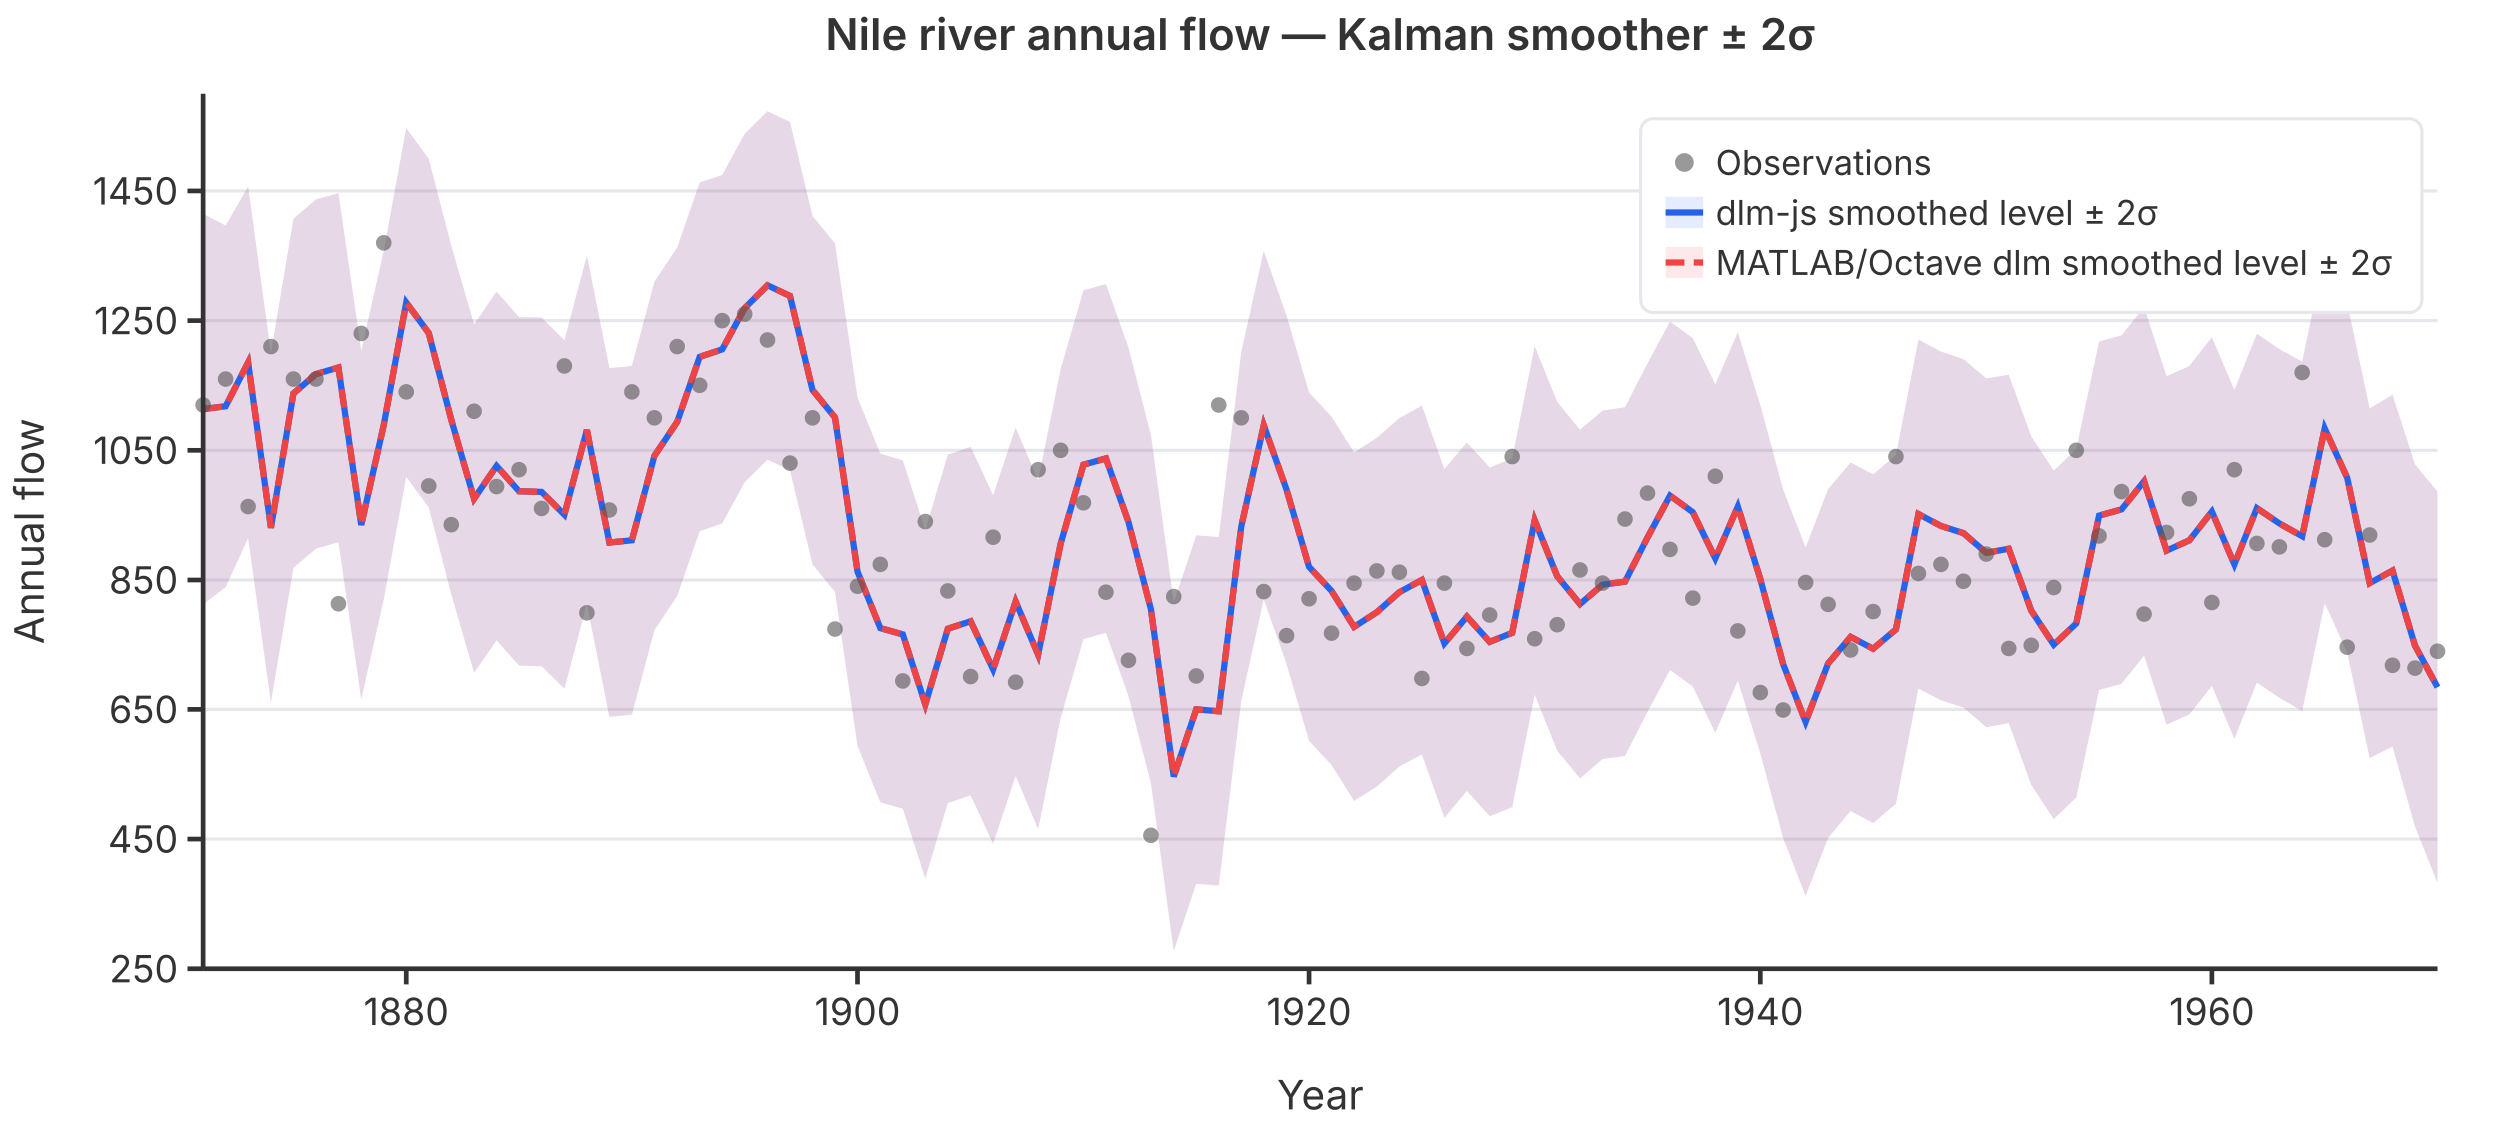
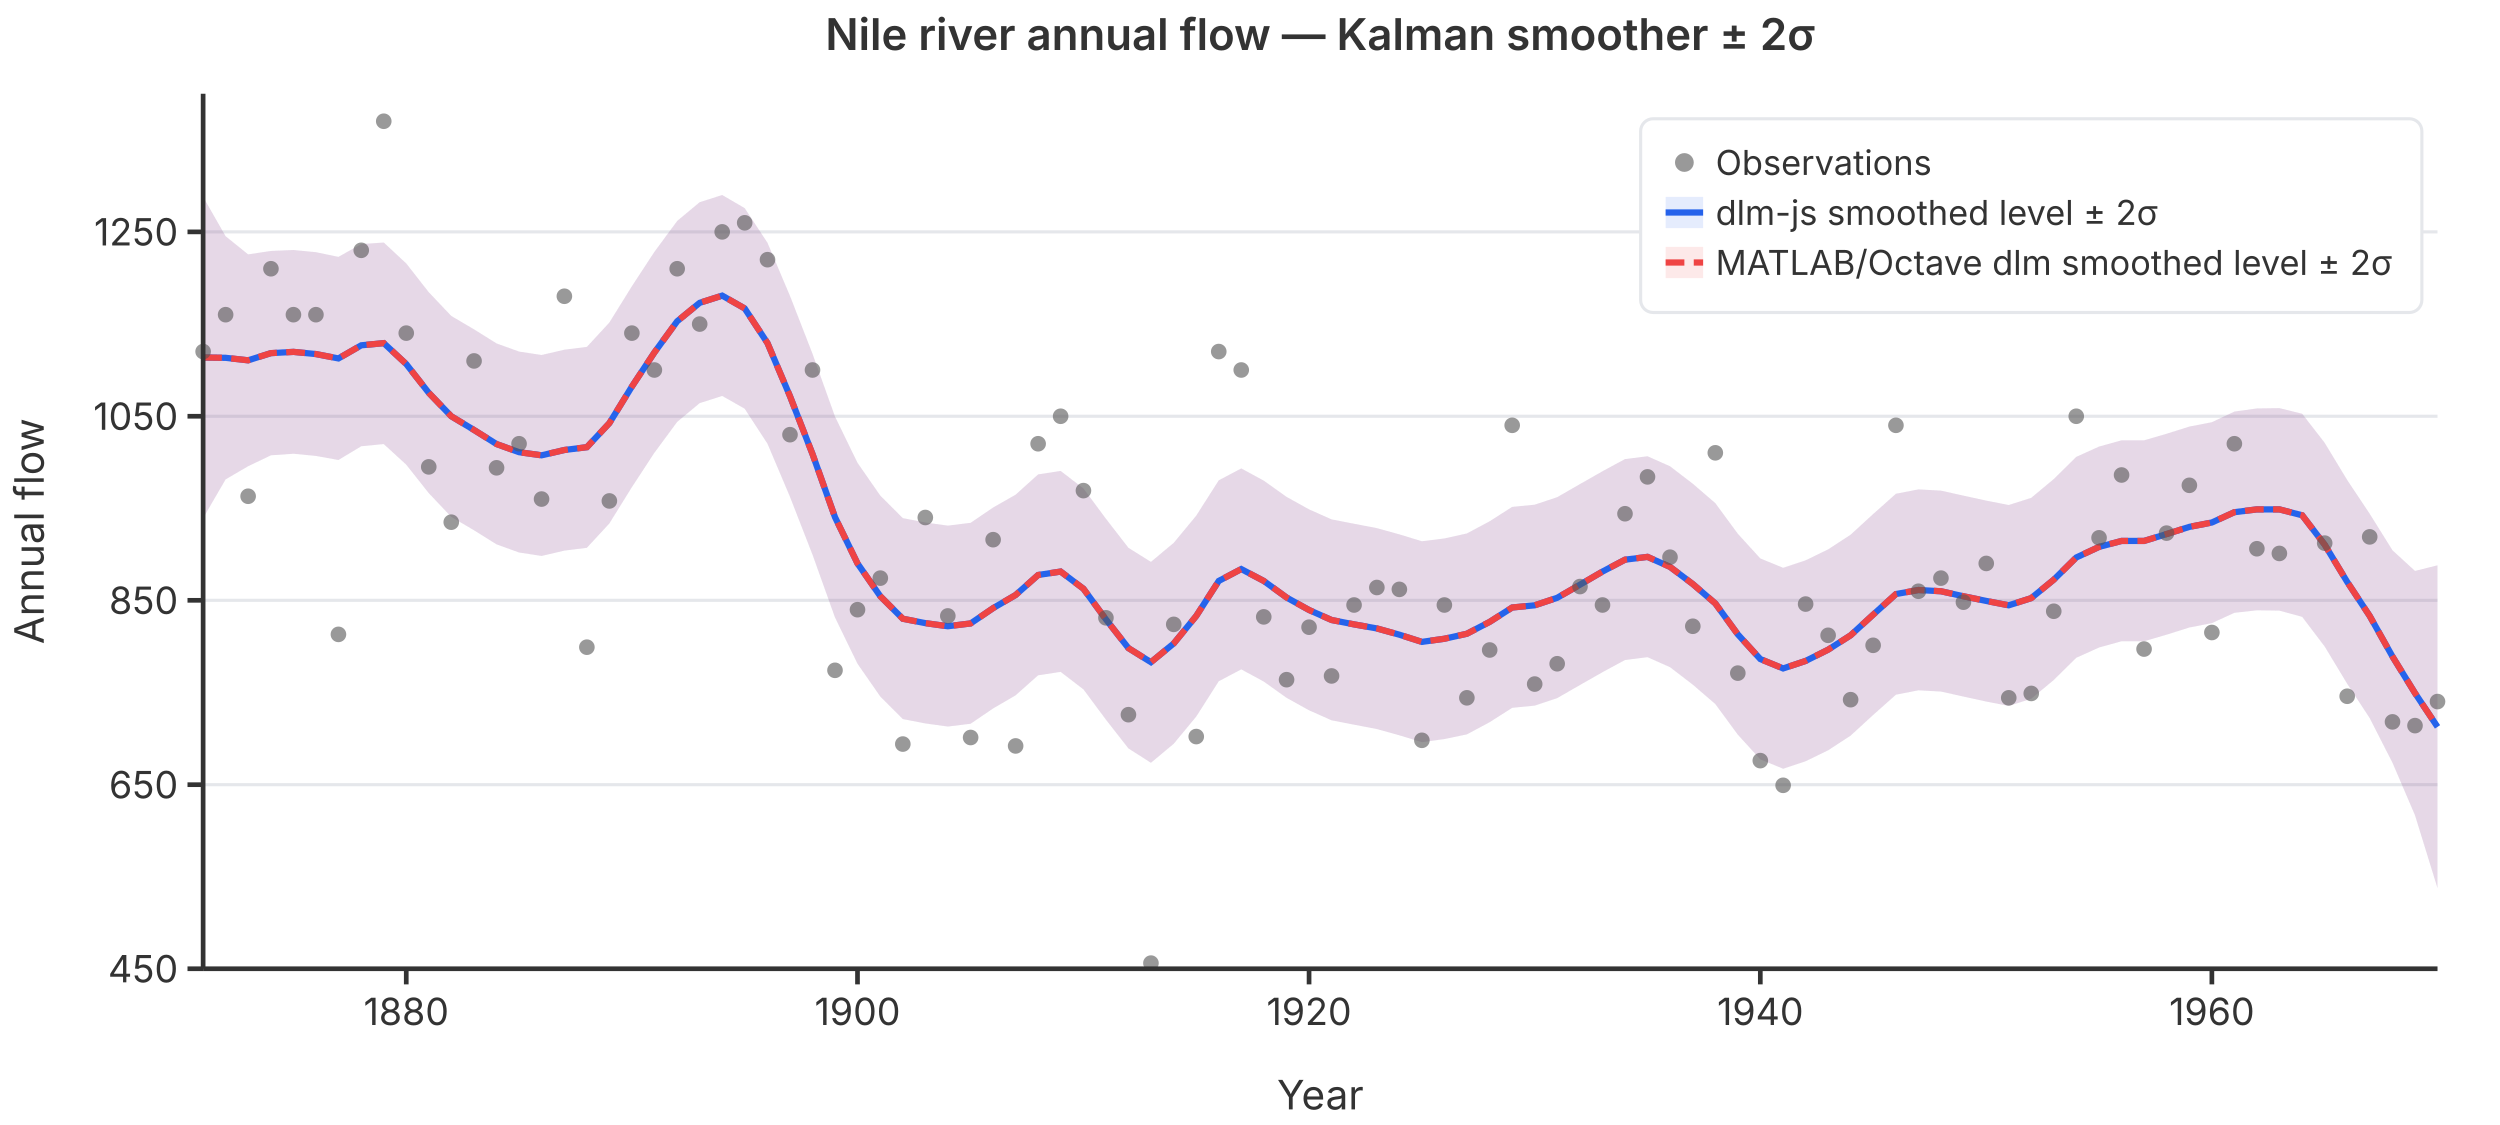
<svg xmlns="http://www.w3.org/2000/svg" viewBox="0 0 800 360" font-family="system-ui,-apple-system,sans-serif" font-size="12">
  <rect width="800" height="360" fill="white" />
  <line x1="65" y1="310.0" x2="780" y2="310.0" stroke="#e5e7eb" stroke-width="1" />
-   <line x1="65" y1="268.5" x2="780" y2="268.5" stroke="#e5e7eb" stroke-width="1" />
-   <line x1="65" y1="227.0" x2="780" y2="227.0" stroke="#e5e7eb" stroke-width="1" />
-   <line x1="65" y1="185.6" x2="780" y2="185.6" stroke="#e5e7eb" stroke-width="1" />
-   <line x1="65" y1="144.1" x2="780" y2="144.1" stroke="#e5e7eb" stroke-width="1" />
-   <line x1="65" y1="102.6" x2="780" y2="102.6" stroke="#e5e7eb" stroke-width="1" />
-   <line x1="65" y1="61.1" x2="780" y2="61.1" stroke="#e5e7eb" stroke-width="1" />
-   <path d="M65.0,68.4L72.2,72.2L79.4,59.7L86.7,113.0L93.9,70.0L101.1,63.8L108.3,61.8L115.6,112.2L122.8,80.2L130.0,41.0L137.2,50.8L144.4,78.6L151.7,103.8L158.9,93.3L166.1,101.5L173.3,101.6L180.6,108.9L187.8,81.8L195.0,117.8L202.2,117.1L209.4,90.2L216.7,79.2L223.9,58.4L231.1,56.0L238.3,42.8L245.6,35.6L252.8,39.0L260.0,69.1L267.2,77.9L274.4,127.2L281.7,145.2L288.9,147.3L296.1,169.6L303.3,145.5L310.6,143.0L317.8,158.5L325.0,136.8L332.2,153.7L339.4,118.2L346.7,92.9L353.9,90.9L361.1,111.2L368.3,139.2L375.6,192.8L382.8,171.3L390.0,171.9L397.2,112.7L404.4,80.3L411.7,101.0L418.9,125.6L426.1,133.3L433.3,144.8L440.6,140.1L447.8,133.8L455.0,129.8L462.2,150.1L469.4,141.6L476.7,149.6L483.9,146.7L491.1,110.8L498.3,128.6L505.6,137.5L512.8,131.4L520.0,130.3L527.2,116.3L534.4,102.9L541.7,108.2L548.9,123.0L556.1,106.3L563.3,129.6L570.6,156.7L577.8,175.2L585.0,156.5L592.2,148.0L599.4,151.8L606.7,145.6L613.9,108.7L621.1,112.5L628.3,114.9L635.6,121.1L642.8,119.9L650.0,139.6L657.2,150.6L664.4,143.7L671.7,109.3L678.9,107.3L686.1,98.2L693.3,120.4L700.6,117.1L707.8,107.9L715.0,124.8L722.2,106.8L729.4,111.7L736.7,115.7L743.9,81.2L751.1,97.0L758.3,130.7L765.6,126.3L772.8,148.6L780.0,157.3L780.0,282.5L772.8,264.5L765.6,238.9L758.3,242.6L751.1,208.8L743.9,193.0L736.7,227.5L729.4,223.3L722.2,218.4L715.0,236.4L707.8,219.5L700.6,228.6L693.3,231.9L686.1,209.8L678.9,218.8L671.7,220.8L664.4,255.2L657.2,262.1L650.0,251.2L642.8,231.4L635.6,232.7L628.3,226.4L621.1,224.1L613.9,220.3L606.7,257.2L599.4,263.4L592.2,259.5L585.0,268.1L577.8,286.7L570.6,268.2L563.3,241.1L556.1,217.8L548.9,234.5L541.7,219.7L534.4,214.4L527.2,227.8L520.0,241.9L512.8,242.9L505.6,249.1L498.3,240.2L491.1,222.3L483.9,258.3L476.7,261.2L469.4,253.1L462.2,261.7L455.0,241.4L447.8,245.3L440.6,251.7L433.3,256.3L426.1,244.8L418.9,237.1L411.7,212.5L404.4,191.8L397.2,224.3L390.0,283.4L382.8,282.8L375.6,304.3L368.3,250.7L361.1,222.7L353.9,202.5L346.7,204.5L339.4,229.8L332.2,265.3L325.0,248.3L317.8,270.0L310.6,254.5L303.3,257.0L296.1,281.1L288.9,258.8L281.7,256.7L274.4,238.7L267.2,189.4L260.0,180.6L252.8,150.5L245.6,147.1L238.3,154.3L231.1,167.5L223.9,170.0L216.7,190.7L209.4,201.7L202.2,228.7L195.0,229.4L187.8,193.3L180.6,220.4L173.3,213.2L166.1,213.0L158.9,204.9L151.7,215.3L144.4,190.1L137.2,162.4L130.0,152.6L122.8,191.8L115.6,223.8L108.3,173.5L101.1,175.6L93.9,181.7L86.7,224.8L79.4,172.2L72.2,187.9L65.0,193.4Z" fill="rgba(37,99,235,0.12)" stroke="none" />
-   <path d="M65.0,68.4L72.2,72.2L79.4,59.7L86.7,113.0L93.9,70.0L101.1,63.8L108.3,61.8L115.6,112.2L122.8,80.2L130.0,41.0L137.2,50.8L144.4,78.6L151.7,103.8L158.9,93.3L166.1,101.5L173.3,101.6L180.6,108.9L187.8,81.8L195.0,117.8L202.2,117.1L209.4,90.2L216.7,79.2L223.9,58.4L231.1,56.0L238.3,42.8L245.6,35.6L252.8,39.0L260.0,69.1L267.2,77.9L274.4,127.2L281.7,145.2L288.9,147.3L296.1,169.6L303.3,145.5L310.6,143.0L317.8,158.5L325.0,136.8L332.2,153.7L339.4,118.2L346.7,92.9L353.9,90.9L361.1,111.2L368.3,139.2L375.6,192.8L382.8,171.3L390.0,171.9L397.2,112.7L404.4,80.3L411.7,101.0L418.9,125.6L426.1,133.3L433.3,144.8L440.6,140.1L447.8,133.8L455.0,129.8L462.2,150.1L469.4,141.6L476.7,149.6L483.9,146.7L491.1,110.8L498.3,128.6L505.6,137.5L512.8,131.4L520.0,130.3L527.2,116.3L534.4,102.9L541.7,108.2L548.9,123.0L556.1,106.3L563.3,129.6L570.6,156.7L577.8,175.2L585.0,156.5L592.2,148.0L599.4,151.8L606.7,145.6L613.9,108.7L621.1,112.5L628.3,114.9L635.6,121.1L642.8,119.9L650.0,139.6L657.2,150.6L664.4,143.7L671.7,109.3L678.9,107.3L686.1,98.2L693.3,120.4L700.6,117.1L707.8,107.9L715.0,124.8L722.2,106.8L729.4,111.7L736.7,115.7L743.9,81.2L751.1,97.0L758.3,130.7L765.6,126.3L772.8,148.6L780.0,157.3L780.0,282.5L772.8,264.5L765.6,238.9L758.3,242.6L751.1,208.8L743.9,193.0L736.7,227.5L729.4,223.3L722.2,218.4L715.0,236.4L707.8,219.5L700.6,228.6L693.3,231.9L686.1,209.8L678.9,218.8L671.7,220.8L664.4,255.2L657.2,262.1L650.0,251.2L642.8,231.4L635.6,232.7L628.3,226.4L621.1,224.1L613.9,220.3L606.7,257.2L599.4,263.4L592.2,259.5L585.0,268.1L577.8,286.7L570.6,268.2L563.3,241.1L556.1,217.8L548.9,234.5L541.7,219.7L534.4,214.4L527.2,227.8L520.0,241.9L512.8,242.9L505.6,249.1L498.3,240.2L491.1,222.3L483.9,258.3L476.7,261.2L469.4,253.1L462.2,261.7L455.0,241.4L447.8,245.3L440.6,251.7L433.3,256.3L426.1,244.8L418.9,237.1L411.7,212.5L404.4,191.8L397.2,224.3L390.0,283.4L382.8,282.8L375.6,304.3L368.3,250.7L361.1,222.7L353.9,202.5L346.7,204.5L339.4,229.8L332.2,265.3L325.0,248.3L317.8,270.0L310.6,254.5L303.3,257.0L296.1,281.1L288.9,258.8L281.7,256.7L274.4,238.7L267.2,189.4L260.0,180.6L252.8,150.5L245.6,147.1L238.3,154.3L231.1,167.5L223.9,170.0L216.7,190.7L209.4,201.7L202.2,228.7L195.0,229.4L187.8,193.3L180.6,220.4L173.3,213.2L166.1,213.0L158.9,204.9L151.7,215.3L144.4,190.1L137.2,162.4L130.0,152.6L122.8,191.8L115.6,223.8L108.3,173.5L101.1,175.6L93.9,181.7L86.7,224.8L79.4,172.2L72.2,187.9L65.0,193.4Z" fill="rgba(239,68,68,0.12)" stroke="none" />
-   <polyline points="65.0,130.9 72.2,130.0 79.4,116.0 86.7,168.9 93.9,125.9 101.1,119.7 108.3,117.6 115.6,168.0 122.8,136.0 130.0,96.8 137.2,106.6 144.4,134.3 151.7,159.6 158.9,149.1 166.1,157.2 173.3,157.4 180.6,164.7 187.8,137.6 195.0,173.6 202.2,172.9 209.4,145.9 216.7,135.0 223.9,114.2 231.1,111.8 238.3,98.6 245.6,91.3 252.8,94.7 260.0,124.8 267.2,133.6 274.4,182.9 281.7,201.0 288.9,203.0 296.1,225.4 303.3,201.2 310.6,198.8 317.8,214.2 325.0,192.5 332.2,209.5 339.4,174.0 346.7,148.7 353.9,146.7 361.1,167.0 368.3,195.0 375.6,248.5 382.8,227.0 390.0,227.6 397.2,168.5 404.4,136.1 411.7,156.7 418.9,181.4 426.1,189.1 433.3,200.6 440.6,195.9 447.8,189.5 455.0,185.6 462.2,205.9 469.4,197.3 476.7,205.4 483.9,202.5 491.1,166.5 498.3,184.4 505.6,193.3 512.8,187.1 520.0,186.1 527.2,172.0 534.4,158.6 541.7,163.9 548.9,178.7 556.1,162.1 563.3,185.3 570.6,212.5 577.8,231.0 585.0,212.3 592.2,203.8 599.4,207.6 606.7,201.4 613.9,164.5 621.1,168.3 628.3,170.6 635.6,176.9 642.8,175.6 650.0,195.4 657.2,206.3 664.4,199.5 671.7,165.0 678.9,163.0 686.1,154.0 693.3,176.2 700.6,172.9 707.8,163.7 715.0,180.6 722.2,162.6 729.4,167.5 736.7,171.6 743.9,137.1 751.1,152.9 758.3,186.6 765.6,182.6 772.8,206.6 780.0,219.9" fill="none" stroke="#2563eb" stroke-width="2" />
-   <polyline points="65.0,130.9 72.2,130.0 79.4,116.0 86.7,168.9 93.9,125.9 101.1,119.7 108.3,117.6 115.6,168.0 122.8,136.0 130.0,96.8 137.2,106.6 144.4,134.3 151.7,159.6 158.9,149.1 166.1,157.2 173.3,157.4 180.6,164.7 187.8,137.6 195.0,173.6 202.2,172.9 209.4,145.9 216.7,135.0 223.9,114.2 231.1,111.8 238.3,98.6 245.6,91.3 252.8,94.7 260.0,124.8 267.2,133.6 274.4,182.9 281.7,201.0 288.9,203.0 296.1,225.4 303.3,201.2 310.6,198.8 317.8,214.2 325.0,192.5 332.2,209.5 339.4,174.0 346.7,148.7 353.9,146.7 361.1,167.0 368.3,195.0 375.6,248.5 382.8,227.0 390.0,227.6 397.2,168.5 404.4,136.1 411.7,156.7 418.9,181.4 426.1,189.1 433.3,200.6 440.6,195.9 447.8,189.5 455.0,185.6 462.2,205.9 469.4,197.3 476.7,205.4 483.9,202.5 491.1,166.5 498.3,184.4 505.6,193.3 512.8,187.1 520.0,186.1 527.2,172.0 534.4,158.6 541.7,163.9 548.9,178.7 556.1,162.1 563.3,185.3 570.6,212.5 577.8,231.0 585.0,212.3 592.2,203.8 599.4,207.6 606.7,201.4 613.9,164.5 621.1,168.3 628.3,170.6 635.6,176.9 642.8,175.6 650.0,195.4 657.2,206.3 664.4,199.5 671.7,165.0 678.9,163.0 686.1,154.0 693.3,176.2 700.6,172.9 707.8,163.7 715.0,180.6 722.2,162.6 729.4,167.5 736.7,171.6 743.9,137.1 751.1,152.9 758.3,186.6 765.6,182.6 772.8,206.6 780.0,219.9" fill="none" stroke="#ef4444" stroke-width="2" stroke-dasharray="6,3" />
-   <circle cx="65.0" cy="129.6" r="2.5" fill="#555" opacity="0.6" />
-   <circle cx="72.2" cy="121.3" r="2.5" fill="#555" opacity="0.6" />
-   <circle cx="79.4" cy="162.1" r="2.5" fill="#555" opacity="0.6" />
-   <circle cx="86.7" cy="110.9" r="2.5" fill="#555" opacity="0.6" />
-   <circle cx="93.9" cy="121.3" r="2.5" fill="#555" opacity="0.6" />
-   <circle cx="101.1" cy="121.3" r="2.5" fill="#555" opacity="0.6" />
-   <circle cx="108.3" cy="193.2" r="2.5" fill="#555" opacity="0.6" />
-   <circle cx="115.6" cy="106.7" r="2.5" fill="#555" opacity="0.6" />
-   <circle cx="122.8" cy="77.7" r="2.5" fill="#555" opacity="0.6" />
-   <circle cx="130.0" cy="125.4" r="2.5" fill="#555" opacity="0.6" />
-   <circle cx="137.2" cy="155.5" r="2.5" fill="#555" opacity="0.6" />
-   <circle cx="144.4" cy="167.9" r="2.5" fill="#555" opacity="0.6" />
-   <circle cx="151.7" cy="131.6" r="2.5" fill="#555" opacity="0.6" />
-   <circle cx="158.9" cy="155.7" r="2.5" fill="#555" opacity="0.6" />
-   <circle cx="166.1" cy="150.3" r="2.5" fill="#555" opacity="0.6" />
-   <circle cx="173.3" cy="162.7" r="2.5" fill="#555" opacity="0.6" />
-   <circle cx="180.6" cy="117.1" r="2.5" fill="#555" opacity="0.6" />
-   <circle cx="187.8" cy="196.1" r="2.5" fill="#555" opacity="0.6" />
-   <circle cx="195.0" cy="163.2" r="2.5" fill="#555" opacity="0.6" />
-   <circle cx="202.2" cy="125.4" r="2.5" fill="#555" opacity="0.6" />
-   <circle cx="209.4" cy="133.7" r="2.5" fill="#555" opacity="0.6" />
-   <circle cx="216.7" cy="110.9" r="2.5" fill="#555" opacity="0.6" />
-   <circle cx="223.9" cy="123.3" r="2.5" fill="#555" opacity="0.6" />
-   <circle cx="231.1" cy="102.6" r="2.5" fill="#555" opacity="0.6" />
-   <circle cx="238.3" cy="100.5" r="2.5" fill="#555" opacity="0.6" />
-   <circle cx="245.6" cy="108.8" r="2.5" fill="#555" opacity="0.6" />
-   <circle cx="252.8" cy="148.2" r="2.5" fill="#555" opacity="0.6" />
-   <circle cx="260.0" cy="133.7" r="2.5" fill="#555" opacity="0.6" />
-   <circle cx="267.2" cy="201.3" r="2.5" fill="#555" opacity="0.6" />
-   <circle cx="274.4" cy="187.6" r="2.5" fill="#555" opacity="0.6" />
-   <circle cx="281.7" cy="180.6" r="2.5" fill="#555" opacity="0.6" />
-   <circle cx="288.9" cy="217.9" r="2.5" fill="#555" opacity="0.6" />
-   <circle cx="296.1" cy="166.9" r="2.5" fill="#555" opacity="0.6" />
-   <circle cx="303.3" cy="189.1" r="2.5" fill="#555" opacity="0.6" />
-   <circle cx="310.6" cy="216.5" r="2.5" fill="#555" opacity="0.6" />
-   <circle cx="317.8" cy="171.9" r="2.5" fill="#555" opacity="0.6" />
-   <circle cx="325.0" cy="218.3" r="2.5" fill="#555" opacity="0.6" />
-   <circle cx="332.2" cy="150.3" r="2.5" fill="#555" opacity="0.6" />
-   <circle cx="339.4" cy="144.1" r="2.5" fill="#555" opacity="0.6" />
-   <circle cx="346.7" cy="160.9" r="2.5" fill="#555" opacity="0.6" />
-   <circle cx="353.9" cy="189.5" r="2.5" fill="#555" opacity="0.6" />
-   <circle cx="361.1" cy="211.3" r="2.5" fill="#555" opacity="0.6" />
-   <circle cx="368.3" cy="267.3" r="2.5" fill="#555" opacity="0.6" />
-   <circle cx="375.6" cy="190.9" r="2.5" fill="#555" opacity="0.6" />
-   <circle cx="382.8" cy="216.3" r="2.5" fill="#555" opacity="0.6" />
-   <circle cx="390.0" cy="129.6" r="2.5" fill="#555" opacity="0.6" />
-   <circle cx="397.2" cy="133.7" r="2.5" fill="#555" opacity="0.6" />
-   <circle cx="404.4" cy="189.3" r="2.5" fill="#555" opacity="0.6" />
-   <circle cx="411.7" cy="203.4" r="2.5" fill="#555" opacity="0.6" />
-   <circle cx="418.9" cy="191.6" r="2.5" fill="#555" opacity="0.6" />
-   <circle cx="426.1" cy="202.6" r="2.5" fill="#555" opacity="0.6" />
-   <circle cx="433.3" cy="186.6" r="2.5" fill="#555" opacity="0.6" />
-   <circle cx="440.6" cy="182.7" r="2.5" fill="#555" opacity="0.6" />
-   <circle cx="447.8" cy="183.1" r="2.5" fill="#555" opacity="0.6" />
-   <circle cx="455.0" cy="217.1" r="2.5" fill="#555" opacity="0.6" />
-   <circle cx="462.2" cy="186.6" r="2.5" fill="#555" opacity="0.6" />
-   <circle cx="469.4" cy="207.5" r="2.5" fill="#555" opacity="0.6" />
-   <circle cx="476.7" cy="196.8" r="2.5" fill="#555" opacity="0.6" />
-   <circle cx="483.9" cy="146.1" r="2.5" fill="#555" opacity="0.6" />
-   <circle cx="491.1" cy="204.4" r="2.5" fill="#555" opacity="0.6" />
-   <circle cx="498.3" cy="199.9" r="2.5" fill="#555" opacity="0.6" />
-   <circle cx="505.6" cy="182.4" r="2.5" fill="#555" opacity="0.6" />
-   <circle cx="512.8" cy="186.6" r="2.5" fill="#555" opacity="0.6" />
-   <circle cx="520.0" cy="166.1" r="2.5" fill="#555" opacity="0.6" />
-   <circle cx="527.2" cy="157.8" r="2.5" fill="#555" opacity="0.6" />
-   <circle cx="534.4" cy="175.8" r="2.5" fill="#555" opacity="0.6" />
-   <circle cx="541.7" cy="191.4" r="2.5" fill="#555" opacity="0.6" />
-   <circle cx="548.9" cy="152.4" r="2.5" fill="#555" opacity="0.6" />
-   <circle cx="556.1" cy="201.9" r="2.5" fill="#555" opacity="0.6" />
-   <circle cx="563.3" cy="221.6" r="2.5" fill="#555" opacity="0.6" />
-   <circle cx="570.6" cy="227.2" r="2.5" fill="#555" opacity="0.6" />
-   <circle cx="577.8" cy="186.4" r="2.5" fill="#555" opacity="0.6" />
-   <circle cx="585.0" cy="193.4" r="2.5" fill="#555" opacity="0.6" />
-   <circle cx="592.2" cy="208.0" r="2.5" fill="#555" opacity="0.6" />
-   <circle cx="599.4" cy="195.7" r="2.5" fill="#555" opacity="0.6" />
-   <circle cx="606.7" cy="146.1" r="2.5" fill="#555" opacity="0.6" />
-   <circle cx="613.9" cy="183.5" r="2.5" fill="#555" opacity="0.6" />
-   <circle cx="621.1" cy="180.6" r="2.5" fill="#555" opacity="0.6" />
-   <circle cx="628.3" cy="186.0" r="2.5" fill="#555" opacity="0.6" />
-   <circle cx="635.6" cy="177.3" r="2.5" fill="#555" opacity="0.6" />
-   <circle cx="642.8" cy="207.5" r="2.5" fill="#555" opacity="0.6" />
-   <circle cx="650.0" cy="206.5" r="2.5" fill="#555" opacity="0.6" />
-   <circle cx="657.2" cy="188.0" r="2.5" fill="#555" opacity="0.6" />
-   <circle cx="664.4" cy="144.1" r="2.5" fill="#555" opacity="0.6" />
-   <circle cx="671.7" cy="171.5" r="2.5" fill="#555" opacity="0.6" />
-   <circle cx="678.9" cy="157.3" r="2.5" fill="#555" opacity="0.6" />
-   <circle cx="686.1" cy="196.5" r="2.5" fill="#555" opacity="0.6" />
-   <circle cx="693.3" cy="170.4" r="2.5" fill="#555" opacity="0.6" />
-   <circle cx="700.6" cy="159.6" r="2.5" fill="#555" opacity="0.6" />
-   <circle cx="707.8" cy="192.8" r="2.5" fill="#555" opacity="0.6" />
-   <circle cx="715.0" cy="150.3" r="2.5" fill="#555" opacity="0.6" />
-   <circle cx="722.2" cy="173.9" r="2.5" fill="#555" opacity="0.6" />
-   <circle cx="729.4" cy="175.0" r="2.5" fill="#555" opacity="0.6" />
-   <circle cx="736.7" cy="119.2" r="2.5" fill="#555" opacity="0.6" />
-   <circle cx="743.9" cy="172.7" r="2.5" fill="#555" opacity="0.6" />
-   <circle cx="751.1" cy="207.1" r="2.5" fill="#555" opacity="0.6" />
-   <circle cx="758.3" cy="171.2" r="2.5" fill="#555" opacity="0.6" />
-   <circle cx="765.6" cy="212.9" r="2.5" fill="#555" opacity="0.6" />
-   <circle cx="772.8" cy="213.8" r="2.5" fill="#555" opacity="0.6" />
-   <circle cx="780.0" cy="208.4" r="2.5" fill="#555" opacity="0.6" />
+   <line x1="65" y1="251.1" x2="780" y2="251.1" stroke="#e5e7eb" stroke-width="1" />
+   <line x1="65" y1="192.1" x2="780" y2="192.1" stroke="#e5e7eb" stroke-width="1" />
+   <line x1="65" y1="133.2" x2="780" y2="133.2" stroke="#e5e7eb" stroke-width="1" />
+   <line x1="65" y1="74.2" x2="780" y2="74.2" stroke="#e5e7eb" stroke-width="1" />
+   <path d="M65.0,63.0L72.2,75.6L79.4,81.4L86.7,80.3L93.9,80.0L101.1,80.7L108.3,82.2L115.6,78.1L122.8,77.6L130.0,84.3L137.2,93.5L144.4,101.1L151.7,105.4L158.9,109.9L166.1,112.5L173.3,113.6L180.6,111.9L187.8,111.0L195.0,103.2L202.2,91.6L209.4,80.6L216.7,70.7L223.9,64.7L231.1,62.4L238.3,66.6L245.6,77.7L252.8,94.7L260.0,113.2L267.2,133.3L274.4,148.1L281.7,158.6L288.9,165.8L296.1,167.2L303.3,168.2L310.6,167.3L317.8,162.4L325.0,158.3L332.2,151.8L339.4,150.7L346.7,156.3L353.9,166.0L361.1,175.3L368.3,179.8L375.6,173.7L382.8,165.0L390.0,153.7L397.2,149.9L404.4,153.8L411.7,159.0L418.9,163.0L426.1,166.2L433.3,167.6L440.6,169.0L447.8,171.0L455.0,173.2L462.2,172.3L469.4,170.7L476.7,166.8L483.9,162.2L491.1,161.5L498.3,159.1L505.6,154.9L512.8,150.8L520.0,146.9L527.2,146.0L534.4,149.2L541.7,154.8L548.9,161.0L556.1,170.8L563.3,178.7L570.6,181.7L577.8,179.3L585.0,175.8L592.2,171.1L599.4,164.5L606.7,158.0L613.9,156.6L621.1,157.0L628.3,158.6L635.6,160.2L642.8,161.6L650.0,159.3L657.2,153.3L664.4,146.2L671.7,142.9L678.9,140.9L686.1,140.9L693.3,138.8L700.6,136.5L707.8,135.1L715.0,131.7L722.2,130.7L729.4,130.6L736.7,132.4L743.9,141.7L751.1,153.6L758.3,164.4L765.6,176.1L772.8,182.7L780.0,180.9L780.0,284.2L772.8,260.9L765.6,244.1L758.3,229.8L751.1,218.8L743.9,206.9L736.7,197.4L729.4,195.4L722.2,195.3L715.0,196.1L707.8,199.4L700.6,200.8L693.3,203.1L686.1,205.2L678.9,205.2L671.7,207.2L664.4,210.5L657.2,217.6L650.0,223.6L642.8,225.9L635.6,224.5L628.3,222.9L621.1,221.3L613.9,220.9L606.7,222.3L599.4,228.8L592.2,235.4L585.0,240.1L577.8,243.6L570.6,246.0L563.3,243.0L556.1,235.1L548.9,225.3L541.7,219.1L534.4,213.5L527.2,210.3L520.0,211.2L512.8,215.1L505.6,219.2L498.3,223.4L491.1,225.8L483.9,226.5L476.7,231.1L469.4,235.0L462.2,236.5L455.0,237.5L447.8,235.3L440.6,233.3L433.3,231.9L426.1,230.5L418.9,227.3L411.7,223.3L404.4,218.1L397.2,214.2L390.0,218.0L382.8,229.3L375.6,238.0L368.3,244.1L361.1,239.5L353.9,230.3L346.7,220.6L339.4,215.0L332.2,216.1L325.0,222.5L317.8,226.7L310.6,231.6L303.3,232.5L296.1,231.5L288.9,230.1L281.7,222.9L274.4,212.4L267.2,197.6L260.0,177.5L252.8,159.0L245.6,142.0L238.3,130.8L231.1,126.7L223.9,129.0L216.7,135.0L209.4,144.9L202.2,155.9L195.0,167.5L187.8,175.3L180.6,176.2L173.3,177.9L166.1,176.8L158.9,174.2L151.7,169.7L144.4,165.4L137.2,157.8L130.0,148.7L122.8,142.1L115.6,142.8L108.3,147.2L101.1,145.9L93.9,145.2L86.7,145.7L79.4,149.2L72.2,153.4L65.0,165.8Z" fill="rgba(37,99,235,0.12)" stroke="none" />
+   <path d="M65.0,63.0L72.2,75.6L79.4,81.4L86.7,80.3L93.9,80.0L101.1,80.7L108.3,82.2L115.6,78.1L122.8,77.6L130.0,84.3L137.2,93.5L144.4,101.1L151.7,105.4L158.9,109.9L166.1,112.5L173.3,113.6L180.6,111.9L187.8,111.0L195.0,103.2L202.2,91.6L209.4,80.6L216.7,70.7L223.9,64.7L231.1,62.4L238.3,66.6L245.6,77.7L252.8,94.7L260.0,113.2L267.2,133.3L274.4,148.1L281.7,158.6L288.9,165.8L296.1,167.2L303.3,168.2L310.6,167.3L317.8,162.4L325.0,158.3L332.2,151.8L339.4,150.7L346.7,156.3L353.9,166.0L361.1,175.3L368.3,179.8L375.6,173.7L382.8,165.0L390.0,153.7L397.2,149.9L404.4,153.8L411.7,159.0L418.9,163.0L426.1,166.2L433.3,167.6L440.6,169.0L447.8,171.0L455.0,173.2L462.2,172.3L469.4,170.7L476.7,166.8L483.9,162.2L491.1,161.5L498.3,159.1L505.6,154.9L512.8,150.8L520.0,146.9L527.2,146.0L534.4,149.2L541.7,154.8L548.9,161.0L556.1,170.8L563.3,178.7L570.6,181.7L577.8,179.3L585.0,175.8L592.2,171.1L599.4,164.5L606.7,158.0L613.9,156.6L621.1,157.0L628.3,158.6L635.6,160.2L642.8,161.6L650.0,159.3L657.2,153.3L664.4,146.2L671.7,142.9L678.9,140.9L686.1,140.9L693.3,138.8L700.6,136.5L707.8,135.1L715.0,131.7L722.2,130.7L729.4,130.6L736.7,132.4L743.9,141.7L751.1,153.6L758.3,164.4L765.6,176.1L772.8,182.7L780.0,180.9L780.0,284.2L772.8,260.9L765.6,244.1L758.3,229.8L751.1,218.8L743.9,206.9L736.7,197.4L729.4,195.4L722.2,195.3L715.0,196.1L707.8,199.4L700.6,200.8L693.3,203.1L686.1,205.2L678.9,205.2L671.7,207.2L664.4,210.5L657.2,217.6L650.0,223.6L642.8,225.9L635.6,224.5L628.3,222.9L621.1,221.3L613.9,220.9L606.7,222.3L599.4,228.8L592.2,235.4L585.0,240.1L577.8,243.6L570.6,246.0L563.3,243.0L556.1,235.1L548.9,225.3L541.7,219.1L534.4,213.5L527.2,210.3L520.0,211.2L512.8,215.1L505.6,219.2L498.3,223.4L491.1,225.8L483.9,226.5L476.7,231.1L469.4,235.0L462.2,236.5L455.0,237.5L447.8,235.3L440.6,233.3L433.3,231.9L426.1,230.5L418.9,227.3L411.7,223.3L404.4,218.1L397.2,214.2L390.0,218.0L382.8,229.3L375.6,238.0L368.3,244.1L361.1,239.5L353.9,230.3L346.7,220.6L339.4,215.0L332.2,216.1L325.0,222.5L317.8,226.7L310.6,231.6L303.3,232.5L296.1,231.5L288.9,230.1L281.7,222.9L274.4,212.4L267.2,197.6L260.0,177.5L252.8,159.0L245.6,142.0L238.3,130.8L231.1,126.7L223.9,129.0L216.7,135.0L209.4,144.9L202.2,155.9L195.0,167.5L187.8,175.3L180.6,176.2L173.3,177.9L166.1,176.8L158.9,174.2L151.7,169.7L144.4,165.4L137.2,157.8L130.0,148.7L122.8,142.1L115.6,142.8L108.3,147.2L101.1,145.9L93.9,145.2L86.7,145.7L79.4,149.2L72.2,153.4L65.0,165.8Z" fill="rgba(239,68,68,0.12)" stroke="none" />
+   <polyline points="65.0,114.4 72.2,114.5 79.4,115.3 86.7,113.0 93.9,112.6 101.1,113.3 108.3,114.7 115.6,110.5 122.8,109.8 130.0,116.5 137.2,125.7 144.4,133.2 151.7,137.6 158.9,142.1 166.1,144.7 173.3,145.7 180.6,144.0 187.8,143.1 195.0,135.4 202.2,123.7 209.4,112.8 216.7,102.8 223.9,96.9 231.1,94.6 238.3,98.7 245.6,109.8 252.8,126.8 260.0,145.3 267.2,165.5 274.4,180.3 281.7,190.8 288.9,198.0 296.1,199.4 303.3,200.4 310.6,199.5 317.8,194.6 325.0,190.4 332.2,184.0 339.4,182.9 346.7,188.4 353.9,198.2 361.1,207.4 368.3,211.9 375.6,205.9 382.8,197.1 390.0,185.9 397.2,182.1 404.4,185.9 411.7,191.2 418.9,195.2 426.1,198.4 433.3,199.8 440.6,201.1 447.8,203.1 455.0,205.4 462.2,204.4 469.4,202.8 476.7,199.0 483.9,194.4 491.1,193.7 498.3,191.3 505.6,187.1 512.8,182.9 520.0,179.1 527.2,178.2 534.4,181.4 541.7,186.9 548.9,193.1 556.1,203.0 563.3,210.9 570.6,213.9 577.8,211.5 585.0,207.9 592.2,203.3 599.4,196.7 606.7,190.1 613.9,188.8 621.1,189.2 628.3,190.8 635.6,192.3 642.8,193.7 650.0,191.4 657.2,185.5 664.4,178.4 671.7,175.0 678.9,173.1 686.1,173.1 693.3,170.9 700.6,168.6 707.8,167.2 715.0,163.9 722.2,163.0 729.4,163.0 736.7,164.9 743.9,174.3 751.1,186.2 758.3,197.1 765.6,210.1 772.8,221.8 780.0,232.6" fill="none" stroke="#2563eb" stroke-width="2" />
+   <polyline points="65.0,114.4 72.2,114.5 79.4,115.3 86.7,113.0 93.9,112.6 101.1,113.3 108.3,114.7 115.6,110.5 122.8,109.8 130.0,116.5 137.2,125.7 144.4,133.2 151.7,137.6 158.9,142.1 166.1,144.7 173.3,145.7 180.6,144.0 187.8,143.1 195.0,135.4 202.2,123.7 209.4,112.8 216.7,102.8 223.9,96.9 231.1,94.6 238.3,98.7 245.6,109.8 252.8,126.8 260.0,145.3 267.2,165.5 274.4,180.3 281.7,190.8 288.9,198.0 296.1,199.4 303.3,200.4 310.6,199.5 317.8,194.6 325.0,190.4 332.2,184.0 339.4,182.9 346.7,188.4 353.9,198.2 361.1,207.4 368.3,211.9 375.6,205.9 382.8,197.1 390.0,185.9 397.2,182.1 404.4,185.9 411.7,191.2 418.9,195.2 426.1,198.4 433.3,199.8 440.6,201.1 447.8,203.1 455.0,205.4 462.2,204.4 469.4,202.8 476.7,199.0 483.9,194.4 491.1,193.7 498.3,191.3 505.6,187.1 512.8,182.9 520.0,179.1 527.2,178.2 534.4,181.4 541.7,186.9 548.9,193.1 556.1,203.0 563.3,210.9 570.6,213.9 577.8,211.5 585.0,207.9 592.2,203.3 599.4,196.7 606.7,190.1 613.9,188.8 621.1,189.2 628.3,190.8 635.6,192.3 642.8,193.7 650.0,191.4 657.2,185.5 664.4,178.4 671.7,175.0 678.9,173.1 686.1,173.1 693.3,170.9 700.6,168.6 707.8,167.2 715.0,163.9 722.2,163.0 729.4,163.0 736.7,164.9 743.9,174.3 751.1,186.2 758.3,197.1 765.6,210.1 772.8,221.8 780.0,232.6" fill="none" stroke="#ef4444" stroke-width="2" stroke-dasharray="6,3" />
+   <circle cx="65.0" cy="112.5" r="2.5" fill="#555" opacity="0.6" />
+   <circle cx="72.2" cy="100.7" r="2.5" fill="#555" opacity="0.6" />
+   <circle cx="79.4" cy="158.8" r="2.5" fill="#555" opacity="0.6" />
+   <circle cx="86.7" cy="86.0" r="2.5" fill="#555" opacity="0.6" />
+   <circle cx="93.9" cy="100.7" r="2.5" fill="#555" opacity="0.6" />
+   <circle cx="101.1" cy="100.7" r="2.5" fill="#555" opacity="0.6" />
+   <circle cx="108.3" cy="203.0" r="2.5" fill="#555" opacity="0.6" />
+   <circle cx="115.6" cy="80.1" r="2.5" fill="#555" opacity="0.6" />
+   <circle cx="122.8" cy="38.8" r="2.5" fill="#555" opacity="0.6" />
+   <circle cx="130.0" cy="106.6" r="2.5" fill="#555" opacity="0.6" />
+   <circle cx="137.2" cy="149.4" r="2.5" fill="#555" opacity="0.6" />
+   <circle cx="144.4" cy="167.1" r="2.5" fill="#555" opacity="0.6" />
+   <circle cx="151.7" cy="115.5" r="2.5" fill="#555" opacity="0.6" />
+   <circle cx="158.9" cy="149.7" r="2.5" fill="#555" opacity="0.6" />
+   <circle cx="166.1" cy="142.0" r="2.5" fill="#555" opacity="0.6" />
+   <circle cx="173.3" cy="159.7" r="2.5" fill="#555" opacity="0.6" />
+   <circle cx="180.6" cy="94.8" r="2.5" fill="#555" opacity="0.6" />
+   <circle cx="187.8" cy="207.1" r="2.5" fill="#555" opacity="0.6" />
+   <circle cx="195.0" cy="160.3" r="2.5" fill="#555" opacity="0.6" />
+   <circle cx="202.2" cy="106.6" r="2.5" fill="#555" opacity="0.6" />
+   <circle cx="209.4" cy="118.4" r="2.5" fill="#555" opacity="0.6" />
+   <circle cx="216.7" cy="86.0" r="2.5" fill="#555" opacity="0.6" />
+   <circle cx="223.9" cy="103.7" r="2.5" fill="#555" opacity="0.6" />
+   <circle cx="231.1" cy="74.2" r="2.5" fill="#555" opacity="0.6" />
+   <circle cx="238.3" cy="71.3" r="2.5" fill="#555" opacity="0.6" />
+   <circle cx="245.6" cy="83.1" r="2.5" fill="#555" opacity="0.6" />
+   <circle cx="252.8" cy="139.1" r="2.5" fill="#555" opacity="0.6" />
+   <circle cx="260.0" cy="118.4" r="2.5" fill="#555" opacity="0.6" />
+   <circle cx="267.2" cy="214.5" r="2.5" fill="#555" opacity="0.6" />
+   <circle cx="274.4" cy="195.1" r="2.5" fill="#555" opacity="0.6" />
+   <circle cx="281.7" cy="185.0" r="2.5" fill="#555" opacity="0.6" />
+   <circle cx="288.9" cy="238.1" r="2.5" fill="#555" opacity="0.6" />
+   <circle cx="296.1" cy="165.6" r="2.5" fill="#555" opacity="0.6" />
+   <circle cx="303.3" cy="197.1" r="2.5" fill="#555" opacity="0.6" />
+   <circle cx="310.6" cy="236.0" r="2.5" fill="#555" opacity="0.6" />
+   <circle cx="317.8" cy="172.7" r="2.5" fill="#555" opacity="0.6" />
+   <circle cx="325.0" cy="238.7" r="2.5" fill="#555" opacity="0.6" />
+   <circle cx="332.2" cy="142.0" r="2.5" fill="#555" opacity="0.6" />
+   <circle cx="339.4" cy="133.2" r="2.5" fill="#555" opacity="0.6" />
+   <circle cx="346.7" cy="157.0" r="2.5" fill="#555" opacity="0.6" />
+   <circle cx="353.9" cy="197.7" r="2.5" fill="#555" opacity="0.6" />
+   <circle cx="361.1" cy="228.7" r="2.5" fill="#555" opacity="0.6" />
+   <circle cx="368.3" cy="308.2" r="2.5" fill="#555" opacity="0.6" />
+   <circle cx="375.6" cy="199.8" r="2.5" fill="#555" opacity="0.6" />
+   <circle cx="382.8" cy="235.7" r="2.5" fill="#555" opacity="0.6" />
+   <circle cx="390.0" cy="112.5" r="2.5" fill="#555" opacity="0.6" />
+   <circle cx="397.2" cy="118.4" r="2.5" fill="#555" opacity="0.6" />
+   <circle cx="404.4" cy="197.4" r="2.5" fill="#555" opacity="0.6" />
+   <circle cx="411.7" cy="217.5" r="2.5" fill="#555" opacity="0.6" />
+   <circle cx="418.9" cy="200.7" r="2.5" fill="#555" opacity="0.6" />
+   <circle cx="426.1" cy="216.3" r="2.5" fill="#555" opacity="0.6" />
+   <circle cx="433.3" cy="193.6" r="2.5" fill="#555" opacity="0.6" />
+   <circle cx="440.6" cy="188.0" r="2.5" fill="#555" opacity="0.6" />
+   <circle cx="447.8" cy="188.6" r="2.5" fill="#555" opacity="0.6" />
+   <circle cx="455.0" cy="236.9" r="2.5" fill="#555" opacity="0.6" />
+   <circle cx="462.2" cy="193.6" r="2.5" fill="#555" opacity="0.6" />
+   <circle cx="469.4" cy="223.3" r="2.5" fill="#555" opacity="0.6" />
+   <circle cx="476.7" cy="208.0" r="2.5" fill="#555" opacity="0.6" />
+   <circle cx="483.9" cy="136.1" r="2.5" fill="#555" opacity="0.6" />
+   <circle cx="491.1" cy="218.9" r="2.5" fill="#555" opacity="0.6" />
+   <circle cx="498.3" cy="212.4" r="2.5" fill="#555" opacity="0.6" />
+   <circle cx="505.6" cy="187.7" r="2.5" fill="#555" opacity="0.6" />
+   <circle cx="512.8" cy="193.6" r="2.5" fill="#555" opacity="0.6" />
+   <circle cx="520.0" cy="164.4" r="2.5" fill="#555" opacity="0.6" />
+   <circle cx="527.2" cy="152.6" r="2.5" fill="#555" opacity="0.6" />
+   <circle cx="534.4" cy="178.3" r="2.5" fill="#555" opacity="0.6" />
+   <circle cx="541.7" cy="200.4" r="2.5" fill="#555" opacity="0.6" />
+   <circle cx="548.9" cy="144.9" r="2.5" fill="#555" opacity="0.6" />
+   <circle cx="556.1" cy="215.4" r="2.5" fill="#555" opacity="0.6" />
+   <circle cx="563.3" cy="243.4" r="2.5" fill="#555" opacity="0.6" />
+   <circle cx="570.6" cy="251.3" r="2.5" fill="#555" opacity="0.6" />
+   <circle cx="577.8" cy="193.3" r="2.5" fill="#555" opacity="0.6" />
+   <circle cx="585.0" cy="203.3" r="2.5" fill="#555" opacity="0.6" />
+   <circle cx="592.2" cy="223.9" r="2.5" fill="#555" opacity="0.6" />
+   <circle cx="599.4" cy="206.5" r="2.5" fill="#555" opacity="0.6" />
+   <circle cx="606.7" cy="136.1" r="2.5" fill="#555" opacity="0.6" />
+   <circle cx="613.9" cy="189.2" r="2.5" fill="#555" opacity="0.6" />
+   <circle cx="621.1" cy="185.0" r="2.5" fill="#555" opacity="0.6" />
+   <circle cx="628.3" cy="192.7" r="2.5" fill="#555" opacity="0.6" />
+   <circle cx="635.6" cy="180.3" r="2.5" fill="#555" opacity="0.6" />
+   <circle cx="642.8" cy="223.3" r="2.5" fill="#555" opacity="0.6" />
+   <circle cx="650.0" cy="221.9" r="2.5" fill="#555" opacity="0.6" />
+   <circle cx="657.2" cy="195.6" r="2.5" fill="#555" opacity="0.6" />
+   <circle cx="664.4" cy="133.2" r="2.5" fill="#555" opacity="0.6" />
+   <circle cx="671.7" cy="172.1" r="2.5" fill="#555" opacity="0.6" />
+   <circle cx="678.9" cy="152.0" r="2.5" fill="#555" opacity="0.6" />
+   <circle cx="686.1" cy="207.7" r="2.5" fill="#555" opacity="0.6" />
+   <circle cx="693.3" cy="170.6" r="2.5" fill="#555" opacity="0.6" />
+   <circle cx="700.6" cy="155.3" r="2.5" fill="#555" opacity="0.6" />
+   <circle cx="707.8" cy="202.4" r="2.5" fill="#555" opacity="0.6" />
+   <circle cx="715.0" cy="142.0" r="2.5" fill="#555" opacity="0.6" />
+   <circle cx="722.2" cy="175.6" r="2.5" fill="#555" opacity="0.6" />
+   <circle cx="729.4" cy="177.1" r="2.5" fill="#555" opacity="0.6" />
+   <circle cx="736.7" cy="97.8" r="2.5" fill="#555" opacity="0.6" />
+   <circle cx="743.9" cy="173.8" r="2.5" fill="#555" opacity="0.6" />
+   <circle cx="751.1" cy="222.8" r="2.5" fill="#555" opacity="0.6" />
+   <circle cx="758.3" cy="171.8" r="2.5" fill="#555" opacity="0.6" />
+   <circle cx="765.6" cy="231.0" r="2.5" fill="#555" opacity="0.6" />
+   <circle cx="772.8" cy="232.2" r="2.5" fill="#555" opacity="0.6" />
+   <circle cx="780.0" cy="224.5" r="2.5" fill="#555" opacity="0.6" />
  <line x1="65" y1="30" x2="65" y2="310" stroke="#333" stroke-width="1.5" />
  <line x1="65" y1="310" x2="780" y2="310" stroke="#333" stroke-width="1.5" />
  <line x1="60" y1="310.0" x2="65" y2="310.0" stroke="#333" stroke-width="1.5" />
-   <text x="57" y="310.0" text-anchor="end" dominant-baseline="middle" fill="#333">250</text>
-   <line x1="60" y1="268.5" x2="65" y2="268.5" stroke="#333" stroke-width="1.5" />
-   <text x="57" y="268.5" text-anchor="end" dominant-baseline="middle" fill="#333">450</text>
-   <line x1="60" y1="227.0" x2="65" y2="227.0" stroke="#333" stroke-width="1.5" />
-   <text x="57" y="227.0" text-anchor="end" dominant-baseline="middle" fill="#333">650</text>
-   <line x1="60" y1="185.6" x2="65" y2="185.6" stroke="#333" stroke-width="1.5" />
-   <text x="57" y="185.6" text-anchor="end" dominant-baseline="middle" fill="#333">850</text>
-   <line x1="60" y1="144.1" x2="65" y2="144.1" stroke="#333" stroke-width="1.5" />
-   <text x="57" y="144.1" text-anchor="end" dominant-baseline="middle" fill="#333">1050</text>
-   <line x1="60" y1="102.6" x2="65" y2="102.6" stroke="#333" stroke-width="1.5" />
-   <text x="57" y="102.6" text-anchor="end" dominant-baseline="middle" fill="#333">1250</text>
-   <line x1="60" y1="61.1" x2="65" y2="61.1" stroke="#333" stroke-width="1.5" />
-   <text x="57" y="61.1" text-anchor="end" dominant-baseline="middle" fill="#333">1450</text>
+   <text x="57" y="310.0" text-anchor="end" dominant-baseline="middle" fill="#333">450</text>
+   <line x1="60" y1="251.1" x2="65" y2="251.1" stroke="#333" stroke-width="1.5" />
+   <text x="57" y="251.1" text-anchor="end" dominant-baseline="middle" fill="#333">650</text>
+   <line x1="60" y1="192.1" x2="65" y2="192.1" stroke="#333" stroke-width="1.5" />
+   <text x="57" y="192.1" text-anchor="end" dominant-baseline="middle" fill="#333">850</text>
+   <line x1="60" y1="133.2" x2="65" y2="133.2" stroke="#333" stroke-width="1.5" />
+   <text x="57" y="133.2" text-anchor="end" dominant-baseline="middle" fill="#333">1050</text>
+   <line x1="60" y1="74.2" x2="65" y2="74.2" stroke="#333" stroke-width="1.5" />
+   <text x="57" y="74.2" text-anchor="end" dominant-baseline="middle" fill="#333">1250</text>
  <line x1="130.0" y1="310" x2="130.0" y2="315" stroke="#333" stroke-width="1.5" />
  <text x="130.0" y="328" text-anchor="middle" fill="#333">1880</text>
  <line x1="274.4" y1="310" x2="274.4" y2="315" stroke="#333" stroke-width="1.5" />
  <text x="274.4" y="328" text-anchor="middle" fill="#333">1900</text>
  <line x1="418.9" y1="310" x2="418.9" y2="315" stroke="#333" stroke-width="1.5" />
  <text x="418.9" y="328" text-anchor="middle" fill="#333">1920</text>
  <line x1="563.3" y1="310" x2="563.3" y2="315" stroke="#333" stroke-width="1.5" />
  <text x="563.3" y="328" text-anchor="middle" fill="#333">1940</text>
  <line x1="707.8" y1="310" x2="707.8" y2="315" stroke="#333" stroke-width="1.5" />
  <text x="707.8" y="328" text-anchor="middle" fill="#333">1960</text>
  <text x="422.5" y="355" text-anchor="middle" fill="#333" font-size="13">Year</text>
  <text x="14" y="170" text-anchor="middle" fill="#333" font-size="13" transform="rotate(-90,14,170)">Annual flow</text>
  <text x="422.5" y="16" text-anchor="middle" fill="#333" font-size="14" font-weight="600">Nile river annual flow — Kalman smoother ± 2σ</text>
  <rect x="525" y="38" width="250" height="62" rx="4" fill="white" stroke="#e5e7eb" stroke-width="1" />
  <circle cx="539" cy="52" r="3" fill="#555" opacity="0.6" />
  <text x="549" y="52" dominant-baseline="middle" fill="#333" font-size="11">Observations</text>
  <line x1="533" y1="68" x2="545" y2="68" stroke="#2563eb" stroke-width="2" />
  <rect x="533" y="63" width="12" height="10" fill="rgba(37,99,235,0.12)" stroke="none" />
  <text x="549" y="68" dominant-baseline="middle" fill="#333" font-size="11">dlm-js smoothed level ± 2σ</text>
  <line x1="533" y1="84" x2="545" y2="84" stroke="#ef4444" stroke-width="2" stroke-dasharray="6,3" />
  <rect x="533" y="79" width="12" height="10" fill="rgba(239,68,68,0.12)" stroke="none" />
  <text x="549" y="84" dominant-baseline="middle" fill="#333" font-size="11">MATLAB/Octave dlm smoothed level ± 2σ</text>
</svg>
